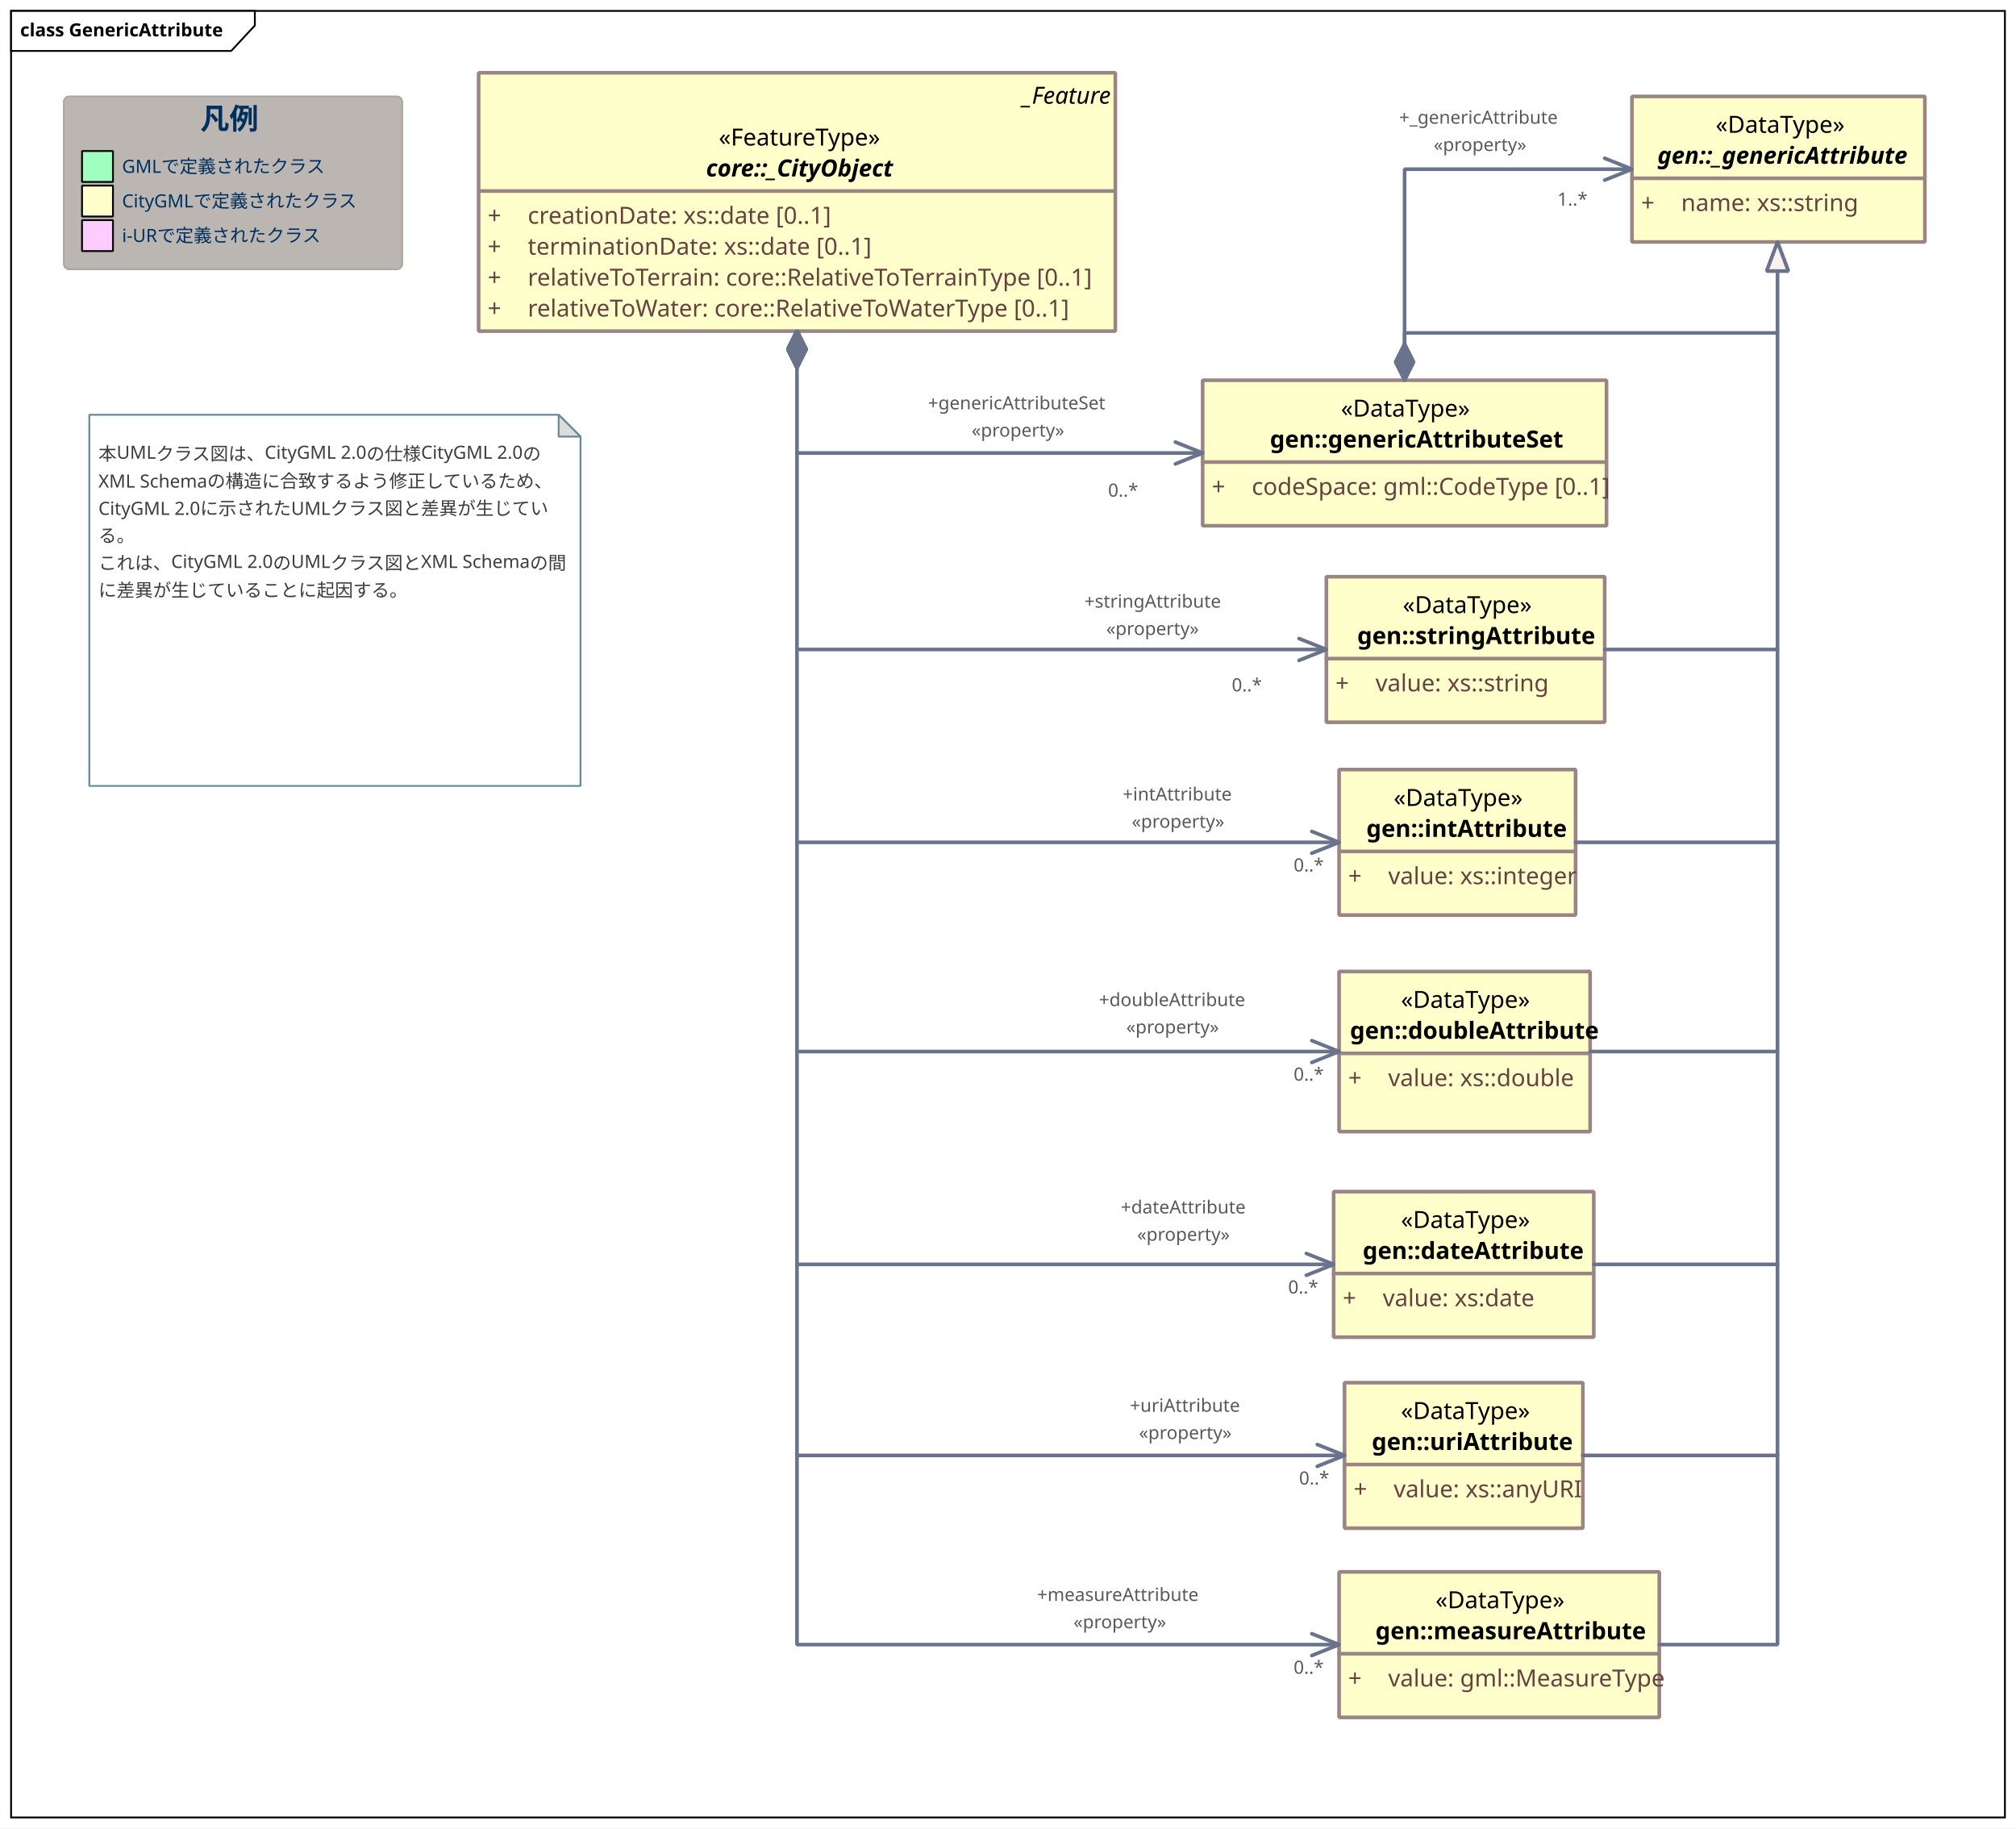
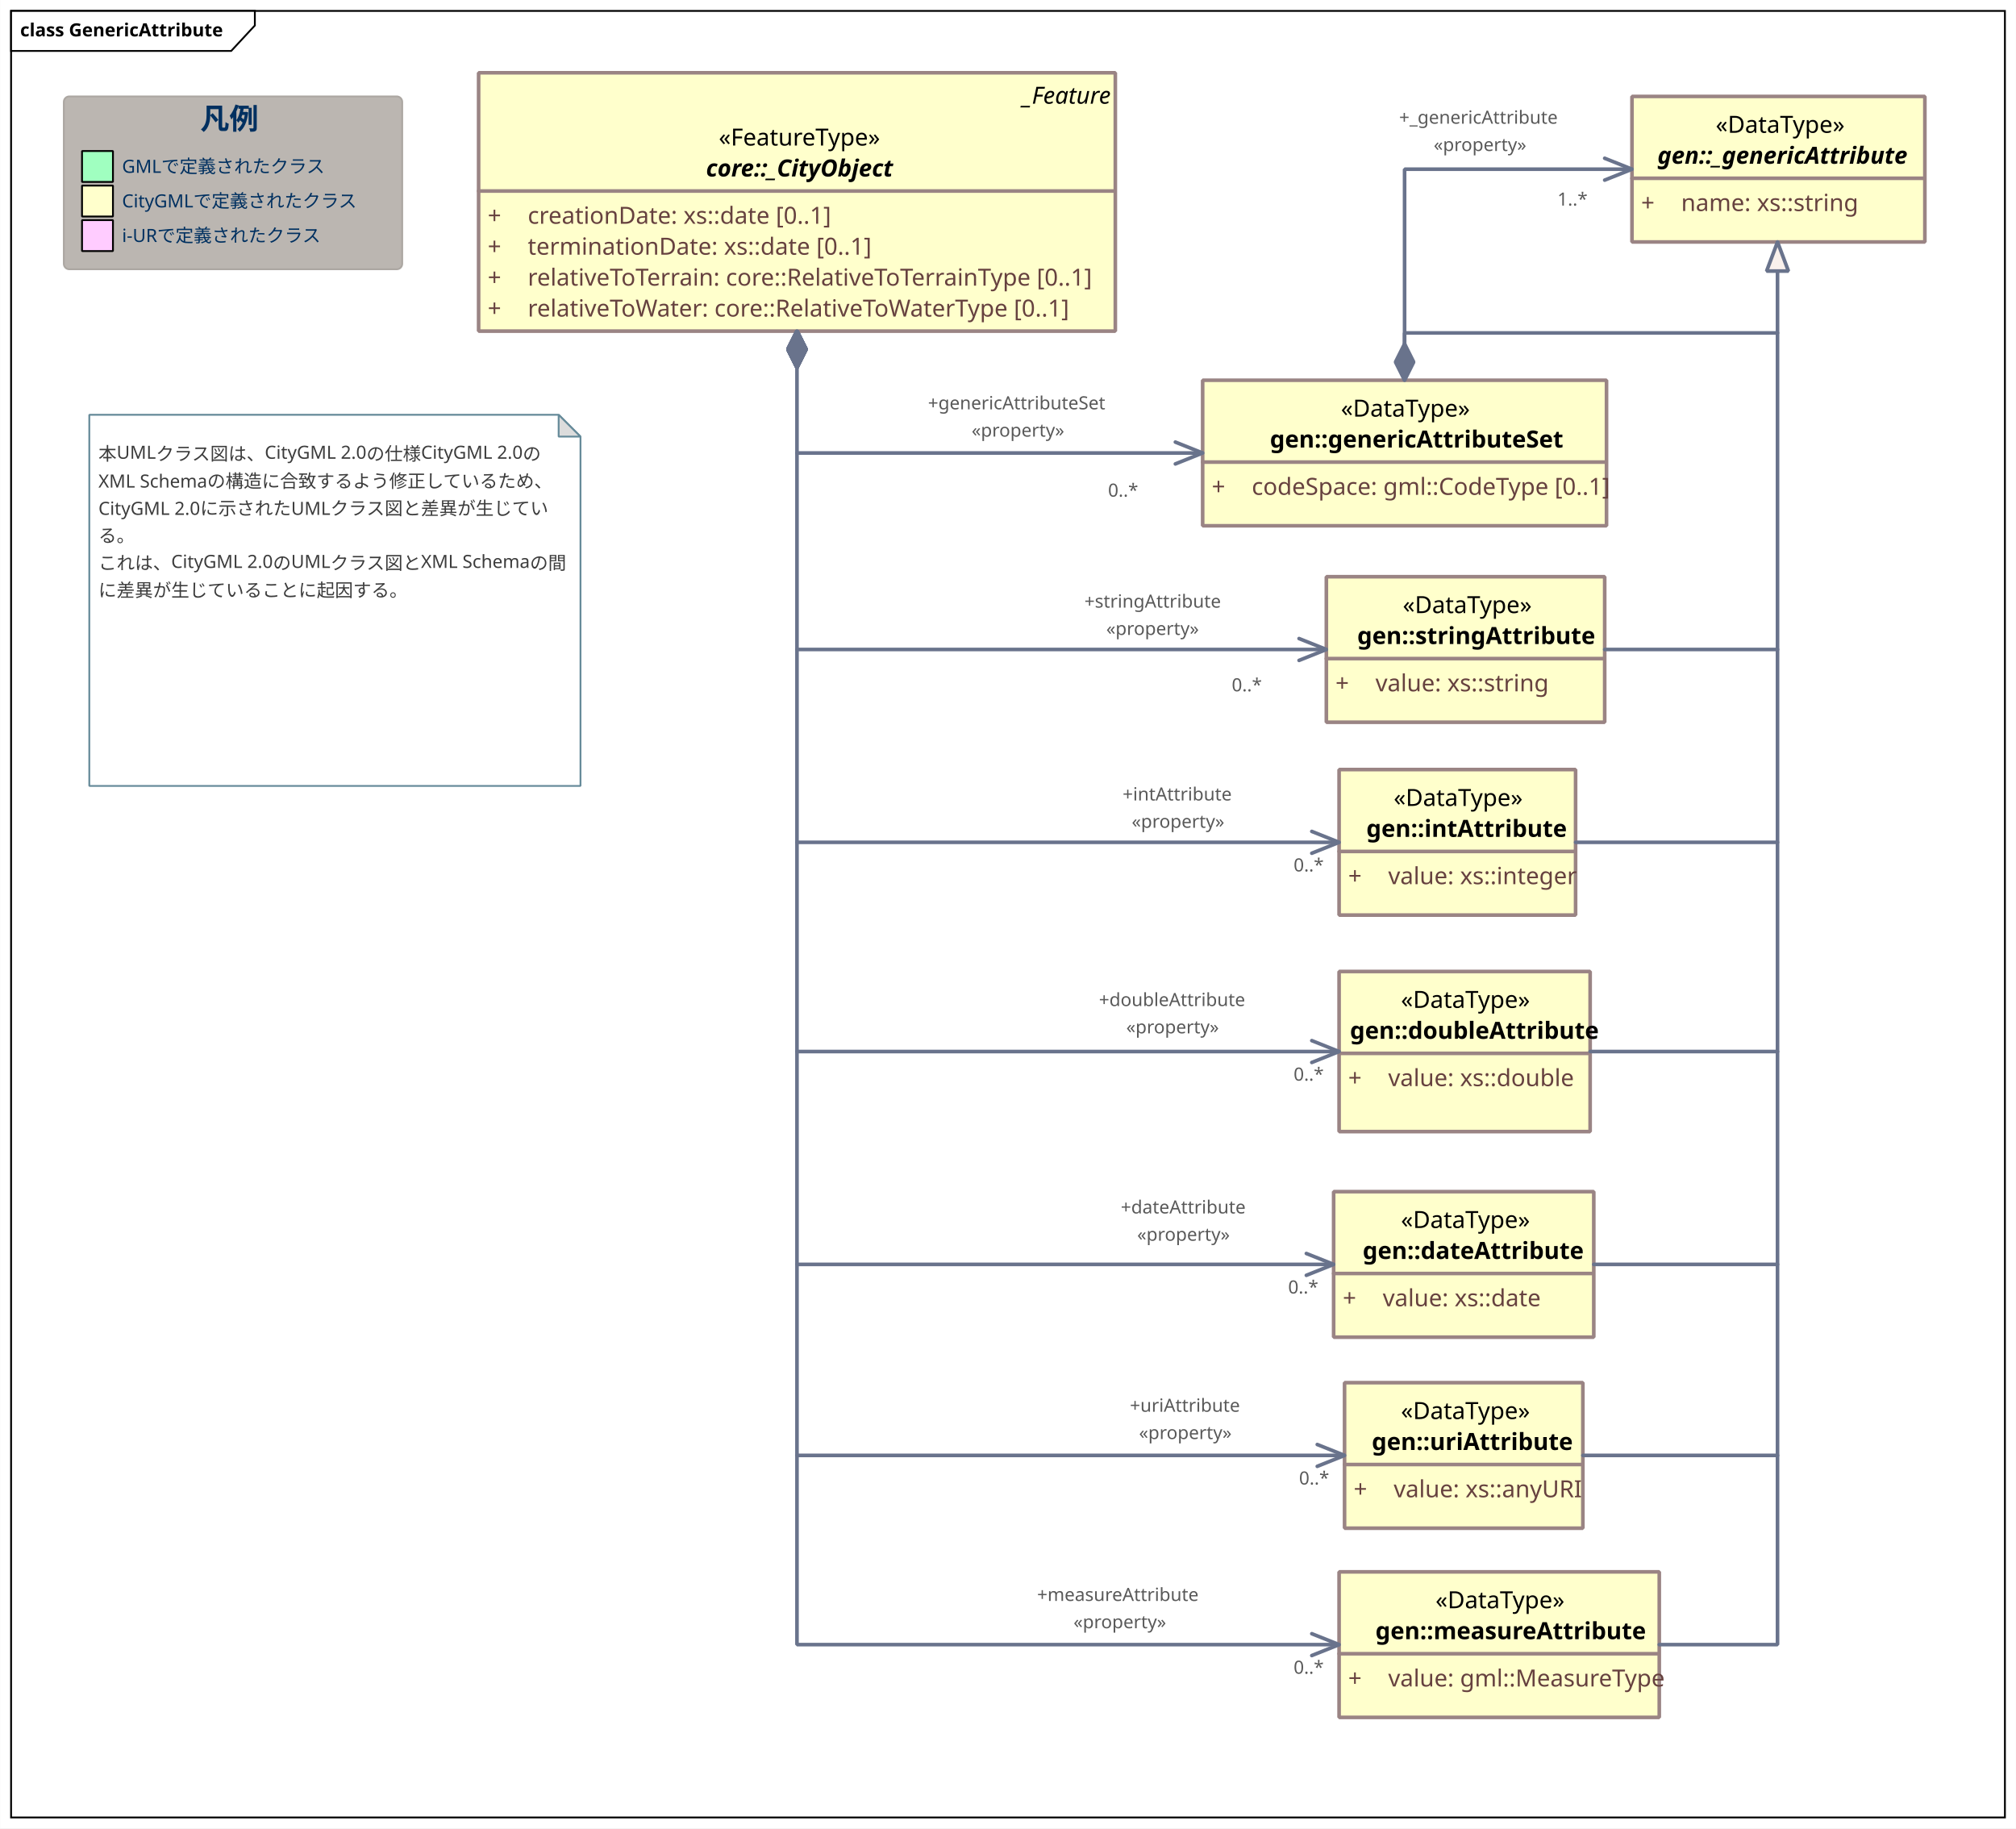
<svg xmlns="http://www.w3.org/2000/svg" width="29.32cm" height="26.59cm" viewBox="0 0 1108 1005">
  <g style="fill:#FFFFFF;fill-opacity:1.00;">
    <rect x="0" y="0" width="1108" height="1005" shape-rendering="auto" />
  </g>
  <g style="stroke-width:1;stroke-linecap:square;stroke-linejoin:miter; fill:#000000;fill-opacity:0.00; stroke:#000000; stroke-opacity:1.00">
    <path d="M 6 6 L 6 999 L 1102 999 L 1102 6 L 6 6" shape-rendering="auto" />
  </g>
  <g style="stroke-width:1;stroke-linecap:square;stroke-linejoin:miter; fill:#FFFFFF;fill-opacity:1.00; stroke:#000000; stroke-opacity:1.00">
    <polygon points="6 28 127 28 140 14 140 6 6 6 6 28" shape-rendering="auto" style="fill-rule:evenodd;" />
  </g>
  <g style="stroke-width:1;stroke-linecap:square;stroke-linejoin:miter; fill:#000000;fill-opacity:1.00; stroke:#000000; stroke-opacity:0.00">
    <text x="11.00" y="20.00" textLength="114" style="font-family:メイリオ; font-weight:700; font-style:normal; font-size:10px; fill:#000000;fill-opacity:1.00; stroke:#000000; stroke-opacity:0.00 stroke-width:0; white-space: pre;" xml:space="preserve" transform="rotate(-0.00 11.00 20.00)">class GenericAttribute</text>
  </g>
  <g style="stroke-width:2;stroke-linecap:round;stroke-linejoin:bevel; fill:#FFFFCC;fill-opacity:1.00; stroke:#9A8484; stroke-opacity:1.00">
    <rect x="263" y="40" width="350" height="142" rx="0.00" shape-rendering="auto" />
  </g>
  <g style="stroke-width:1;stroke-linecap:round;stroke-linejoin:bevel; fill:#000000;fill-opacity:1.00; stroke:#000000; stroke-opacity:0.00">
    <text x="562.00" y="57.00" textLength="48" style="font-family:Yu Gothic UI; font-weight:400; font-style:italic; font-size:13px; fill:#000000;fill-opacity:1.00; stroke:#000000; stroke-opacity:0.00 stroke-width:0; white-space: pre;" xml:space="preserve" transform="rotate(-0.00 562.00 57.00)">_Feature</text>
    <text x="395.00" y="80.00" textLength="85" style="font-family:Yu Gothic UI; font-weight:400; font-style:normal; font-size:13px; fill:#000000;fill-opacity:1.00; stroke:#000000; stroke-opacity:0.00 stroke-width:0; white-space: pre;" xml:space="preserve" transform="rotate(-0.00 395.00 80.00)">«FeatureType»</text>
    <text x="388.00" y="97.00" textLength="99" style="font-family:Yu Gothic UI; font-weight:700; font-style:italic; font-size:13px; fill:#000000;fill-opacity:1.00; stroke:#000000; stroke-opacity:0.00 stroke-width:0; white-space: pre;" xml:space="preserve" transform="rotate(-0.00 388.00 97.00)">core::_CityObject</text>
  </g>
  <g style="stroke-width:2;stroke-linecap:round;stroke-linejoin:bevel; fill:#000000;fill-opacity:0.00; stroke:#9A8484; stroke-opacity:1.00">
    <path d="M 263 105 L 612 105" shape-rendering="auto" />
  </g>
  <g style="stroke-width:1;stroke-linecap:round;stroke-linejoin:bevel; fill:#66413F;fill-opacity:1.00; stroke:#000000; stroke-opacity:0.00">
    <text x="268.00" y="123.00" textLength="13" style="font-family:Yu Gothic UI; font-weight:400; font-style:normal; font-size:13px; fill:#66413F;fill-opacity:1.00; stroke:#000000; stroke-opacity:0.00 stroke-width:0; white-space: pre;" xml:space="preserve" transform="rotate(-0.00 268.00 123.00)">+ </text>
    <text x="290.00" y="123.00" textLength="157" style="font-family:Yu Gothic UI; font-weight:400; font-style:normal; font-size:13px; fill:#66413F;fill-opacity:1.00; stroke:#000000; stroke-opacity:0.00 stroke-width:0; white-space: pre;" xml:space="preserve" transform="rotate(-0.00 290.00 123.00)">creationDate: xs::date [0..1]</text>
    <text x="268.00" y="140.00" textLength="13" style="font-family:Yu Gothic UI; font-weight:400; font-style:normal; font-size:13px; fill:#66413F;fill-opacity:1.00; stroke:#000000; stroke-opacity:0.00 stroke-width:0; white-space: pre;" xml:space="preserve" transform="rotate(-0.00 268.00 140.00)">+ </text>
    <text x="290.00" y="140.00" textLength="176" style="font-family:Yu Gothic UI; font-weight:400; font-style:normal; font-size:13px; fill:#66413F;fill-opacity:1.00; stroke:#000000; stroke-opacity:0.00 stroke-width:0; white-space: pre;" xml:space="preserve" transform="rotate(-0.00 290.00 140.00)">terminationDate: xs::date [0..1]</text>
    <text x="268.00" y="157.00" textLength="13" style="font-family:Yu Gothic UI; font-weight:400; font-style:normal; font-size:13px; fill:#66413F;fill-opacity:1.00; stroke:#000000; stroke-opacity:0.00 stroke-width:0; white-space: pre;" xml:space="preserve" transform="rotate(-0.00 268.00 157.00)">+ </text>
    <text x="290.00" y="157.00" textLength="298" style="font-family:Yu Gothic UI; font-weight:400; font-style:normal; font-size:13px; fill:#66413F;fill-opacity:1.00; stroke:#000000; stroke-opacity:0.00 stroke-width:0; white-space: pre;" xml:space="preserve" transform="rotate(-0.00 290.00 157.00)">relativeToTerrain: core::RelativeToTerrainType [0..1]</text>
    <text x="268.00" y="174.00" textLength="13" style="font-family:Yu Gothic UI; font-weight:400; font-style:normal; font-size:13px; fill:#66413F;fill-opacity:1.00; stroke:#000000; stroke-opacity:0.00 stroke-width:0; white-space: pre;" xml:space="preserve" transform="rotate(-0.00 268.00 174.00)">+ </text>
    <text x="290.00" y="174.00" textLength="286" style="font-family:Yu Gothic UI; font-weight:400; font-style:normal; font-size:13px; fill:#66413F;fill-opacity:1.00; stroke:#000000; stroke-opacity:0.00 stroke-width:0; white-space: pre;" xml:space="preserve" transform="rotate(-0.00 290.00 174.00)">relativeToWater: core::RelativeToWaterType [0..1]</text>
  </g>
  <g style="stroke-width:2;stroke-linecap:round;stroke-linejoin:bevel; fill:#FFFFCC;fill-opacity:1.00; stroke:#9A8484; stroke-opacity:1.00">
    <rect x="897" y="53" width="161" height="80" rx="0.00" shape-rendering="auto" />
  </g>
  <g style="stroke-width:1;stroke-linecap:round;stroke-linejoin:bevel; fill:#000000;fill-opacity:1.00; stroke:#000000; stroke-opacity:0.00">
    <text x="943.00" y="73.00" textLength="69" style="font-family:Yu Gothic UI; font-weight:400; font-style:normal; font-size:13px; fill:#000000;fill-opacity:1.00; stroke:#000000; stroke-opacity:0.00 stroke-width:0; white-space: pre;" xml:space="preserve" transform="rotate(-0.00 943.00 73.00)">«DataType»</text>
    <text x="911.00" y="90.00" textLength="133" style="font-family:Yu Gothic UI; font-weight:700; font-style:italic; font-size:13px; fill:#000000;fill-opacity:1.00; stroke:#000000; stroke-opacity:0.00 stroke-width:0; white-space: pre;" xml:space="preserve" transform="rotate(-0.00 911.00 90.00)">gen::_genericAttribute</text>
  </g>
  <g style="stroke-width:2;stroke-linecap:round;stroke-linejoin:bevel; fill:#000000;fill-opacity:0.00; stroke:#9A8484; stroke-opacity:1.00">
    <path d="M 897 98 L 1057 98" shape-rendering="auto" />
  </g>
  <g style="stroke-width:1;stroke-linecap:round;stroke-linejoin:bevel; fill:#66413F;fill-opacity:1.00; stroke:#000000; stroke-opacity:0.00">
    <text x="902.00" y="116.00" textLength="13" style="font-family:Yu Gothic UI; font-weight:400; font-style:normal; font-size:13px; fill:#66413F;fill-opacity:1.00; stroke:#000000; stroke-opacity:0.00 stroke-width:0; white-space: pre;" xml:space="preserve" transform="rotate(-0.00 902.00 116.00)">+ </text>
    <text x="924.00" y="116.00" textLength="90" style="font-family:Yu Gothic UI; font-weight:400; font-style:normal; font-size:13px; fill:#66413F;fill-opacity:1.00; stroke:#000000; stroke-opacity:0.00 stroke-width:0; white-space: pre;" xml:space="preserve" transform="rotate(-0.00 924.00 116.00)">name: xs::string</text>
  </g>
  <g style="stroke-width:2;stroke-linecap:round;stroke-linejoin:bevel; fill:#FFFFCC;fill-opacity:1.00; stroke:#9A8484; stroke-opacity:1.00">
    <rect x="733" y="655" width="143" height="80" rx="0.00" shape-rendering="auto" />
  </g>
  <g style="stroke-width:1;stroke-linecap:round;stroke-linejoin:bevel; fill:#000000;fill-opacity:1.00; stroke:#000000; stroke-opacity:0.00">
    <text x="770.00" y="675.00" textLength="69" style="font-family:Yu Gothic UI; font-weight:400; font-style:normal; font-size:13px; fill:#000000;fill-opacity:1.00; stroke:#000000; stroke-opacity:0.00 stroke-width:0; white-space: pre;" xml:space="preserve" transform="rotate(-0.00 770.00 675.00)">«DataType»</text>
    <text x="749.00" y="692.00" textLength="111" style="font-family:Yu Gothic UI; font-weight:700; font-style:normal; font-size:13px; fill:#000000;fill-opacity:1.00; stroke:#000000; stroke-opacity:0.00 stroke-width:0; white-space: pre;" xml:space="preserve" transform="rotate(-0.00 749.00 692.00)">gen::dateAttribute</text>
  </g>
  <g style="stroke-width:2;stroke-linecap:round;stroke-linejoin:bevel; fill:#000000;fill-opacity:0.00; stroke:#9A8484; stroke-opacity:1.00">
    <path d="M 733 700 L 875 700" shape-rendering="auto" />
  </g>
  <g style="stroke-width:1;stroke-linecap:round;stroke-linejoin:bevel; fill:#66413F;fill-opacity:1.00; stroke:#000000; stroke-opacity:0.00">
    <text x="738.00" y="718.00" textLength="13" style="font-family:Yu Gothic UI; font-weight:400; font-style:normal; font-size:13px; fill:#66413F;fill-opacity:1.00; stroke:#000000; stroke-opacity:0.00 stroke-width:0; white-space: pre;" xml:space="preserve" transform="rotate(-0.00 738.00 718.00)">+ </text>
-     <text x="760.00" y="718.00" textLength="78" style="font-family:Yu Gothic UI; font-weight:400; font-style:normal; font-size:13px; fill:#66413F;fill-opacity:1.00; stroke:#000000; stroke-opacity:0.00 stroke-width:0; white-space: pre;" xml:space="preserve" transform="rotate(-0.00 760.00 718.00)">value: xs:date</text>
+     <text x="760.00" y="718.00" textLength="81" style="font-family:Yu Gothic UI; font-weight:400; font-style:normal; font-size:13px; fill:#66413F;fill-opacity:1.00; stroke:#000000; stroke-opacity:0.00 stroke-width:0; white-space: pre;" xml:space="preserve" transform="rotate(-0.00 760.00 718.00)">value: xs::date</text>
  </g>
  <g style="stroke-width:2;stroke-linecap:round;stroke-linejoin:bevel; fill:#FFFFCC;fill-opacity:1.00; stroke:#9A8484; stroke-opacity:1.00">
    <rect x="729" y="317" width="153" height="80" rx="0.00" shape-rendering="auto" />
  </g>
  <g style="stroke-width:1;stroke-linecap:round;stroke-linejoin:bevel; fill:#000000;fill-opacity:1.00; stroke:#000000; stroke-opacity:0.00">
    <text x="771.00" y="337.00" textLength="69" style="font-family:Yu Gothic UI; font-weight:400; font-style:normal; font-size:13px; fill:#000000;fill-opacity:1.00; stroke:#000000; stroke-opacity:0.00 stroke-width:0; white-space: pre;" xml:space="preserve" transform="rotate(-0.00 771.00 337.00)">«DataType»</text>
    <text x="746.00" y="354.00" textLength="119" style="font-family:Yu Gothic UI; font-weight:700; font-style:normal; font-size:13px; fill:#000000;fill-opacity:1.00; stroke:#000000; stroke-opacity:0.00 stroke-width:0; white-space: pre;" xml:space="preserve" transform="rotate(-0.00 746.00 354.00)">gen::stringAttribute</text>
  </g>
  <g style="stroke-width:2;stroke-linecap:round;stroke-linejoin:bevel; fill:#000000;fill-opacity:0.00; stroke:#9A8484; stroke-opacity:1.00">
    <path d="M 729 362 L 881 362" shape-rendering="auto" />
  </g>
  <g style="stroke-width:1;stroke-linecap:round;stroke-linejoin:bevel; fill:#66413F;fill-opacity:1.00; stroke:#000000; stroke-opacity:0.00">
    <text x="734.00" y="380.00" textLength="13" style="font-family:Yu Gothic UI; font-weight:400; font-style:normal; font-size:13px; fill:#66413F;fill-opacity:1.00; stroke:#000000; stroke-opacity:0.00 stroke-width:0; white-space: pre;" xml:space="preserve" transform="rotate(-0.00 734.00 380.00)">+ </text>
    <text x="756.00" y="380.00" textLength="88" style="font-family:Yu Gothic UI; font-weight:400; font-style:normal; font-size:13px; fill:#66413F;fill-opacity:1.00; stroke:#000000; stroke-opacity:0.00 stroke-width:0; white-space: pre;" xml:space="preserve" transform="rotate(-0.00 756.00 380.00)">value: xs::string</text>
  </g>
  <g style="stroke-width:2;stroke-linecap:round;stroke-linejoin:bevel; fill:#FFFFCC;fill-opacity:1.00; stroke:#9A8484; stroke-opacity:1.00">
    <rect x="739" y="760" width="131" height="80" rx="0.00" shape-rendering="auto" />
  </g>
  <g style="stroke-width:1;stroke-linecap:round;stroke-linejoin:bevel; fill:#000000;fill-opacity:1.00; stroke:#000000; stroke-opacity:0.00">
    <text x="770.00" y="780.00" textLength="69" style="font-family:Yu Gothic UI; font-weight:400; font-style:normal; font-size:13px; fill:#000000;fill-opacity:1.00; stroke:#000000; stroke-opacity:0.00 stroke-width:0; white-space: pre;" xml:space="preserve" transform="rotate(-0.00 770.00 780.00)">«DataType»</text>
    <text x="754.00" y="797.00" textLength="100" style="font-family:Yu Gothic UI; font-weight:700; font-style:normal; font-size:13px; fill:#000000;fill-opacity:1.00; stroke:#000000; stroke-opacity:0.00 stroke-width:0; white-space: pre;" xml:space="preserve" transform="rotate(-0.00 754.00 797.00)">gen::uriAttribute</text>
  </g>
  <g style="stroke-width:2;stroke-linecap:round;stroke-linejoin:bevel; fill:#000000;fill-opacity:0.00; stroke:#9A8484; stroke-opacity:1.00">
    <path d="M 739 805 L 869 805" shape-rendering="auto" />
  </g>
  <g style="stroke-width:1;stroke-linecap:round;stroke-linejoin:bevel; fill:#66413F;fill-opacity:1.00; stroke:#000000; stroke-opacity:0.00">
    <text x="744.00" y="823.00" textLength="13" style="font-family:Yu Gothic UI; font-weight:400; font-style:normal; font-size:13px; fill:#66413F;fill-opacity:1.00; stroke:#000000; stroke-opacity:0.00 stroke-width:0; white-space: pre;" xml:space="preserve" transform="rotate(-0.00 744.00 823.00)">+ </text>
    <text x="766.00" y="823.00" textLength="95" style="font-family:Yu Gothic UI; font-weight:400; font-style:normal; font-size:13px; fill:#66413F;fill-opacity:1.00; stroke:#000000; stroke-opacity:0.00 stroke-width:0; white-space: pre;" xml:space="preserve" transform="rotate(-0.00 766.00 823.00)">value: xs::anyURI</text>
  </g>
  <g style="stroke-width:2;stroke-linecap:round;stroke-linejoin:bevel; fill:#FFFFCC;fill-opacity:1.00; stroke:#9A8484; stroke-opacity:1.00">
    <rect x="736" y="423" width="130" height="80" rx="0.00" shape-rendering="auto" />
  </g>
  <g style="stroke-width:1;stroke-linecap:round;stroke-linejoin:bevel; fill:#000000;fill-opacity:1.00; stroke:#000000; stroke-opacity:0.00">
    <text x="766.00" y="443.00" textLength="69" style="font-family:Yu Gothic UI; font-weight:400; font-style:normal; font-size:13px; fill:#000000;fill-opacity:1.00; stroke:#000000; stroke-opacity:0.00 stroke-width:0; white-space: pre;" xml:space="preserve" transform="rotate(-0.00 766.00 443.00)">«DataType»</text>
    <text x="751.00" y="460.00" textLength="100" style="font-family:Yu Gothic UI; font-weight:700; font-style:normal; font-size:13px; fill:#000000;fill-opacity:1.00; stroke:#000000; stroke-opacity:0.00 stroke-width:0; white-space: pre;" xml:space="preserve" transform="rotate(-0.00 751.00 460.00)">gen::intAttribute</text>
  </g>
  <g style="stroke-width:2;stroke-linecap:round;stroke-linejoin:bevel; fill:#000000;fill-opacity:0.00; stroke:#9A8484; stroke-opacity:1.00">
    <path d="M 736 468 L 865 468" shape-rendering="auto" />
  </g>
  <g style="stroke-width:1;stroke-linecap:round;stroke-linejoin:bevel; fill:#66413F;fill-opacity:1.00; stroke:#000000; stroke-opacity:0.00">
    <text x="741.00" y="486.00" textLength="13" style="font-family:Yu Gothic UI; font-weight:400; font-style:normal; font-size:13px; fill:#66413F;fill-opacity:1.00; stroke:#000000; stroke-opacity:0.00 stroke-width:0; white-space: pre;" xml:space="preserve" transform="rotate(-0.00 741.00 486.00)">+ </text>
    <text x="763.00" y="486.00" textLength="96" style="font-family:Yu Gothic UI; font-weight:400; font-style:normal; font-size:13px; fill:#66413F;fill-opacity:1.00; stroke:#000000; stroke-opacity:0.00 stroke-width:0; white-space: pre;" xml:space="preserve" transform="rotate(-0.00 763.00 486.00)">value: xs::integer</text>
  </g>
  <g style="stroke-width:2;stroke-linecap:round;stroke-linejoin:bevel; fill:#FFFFCC;fill-opacity:1.00; stroke:#9A8484; stroke-opacity:1.00">
    <rect x="736" y="534" width="138" height="88" rx="0.00" shape-rendering="auto" />
  </g>
  <g style="stroke-width:1;stroke-linecap:round;stroke-linejoin:bevel; fill:#000000;fill-opacity:1.00; stroke:#000000; stroke-opacity:0.00">
    <text x="770.00" y="554.00" textLength="69" style="font-family:Yu Gothic UI; font-weight:400; font-style:normal; font-size:13px; fill:#000000;fill-opacity:1.00; stroke:#000000; stroke-opacity:0.00 stroke-width:0; white-space: pre;" xml:space="preserve" transform="rotate(-0.00 770.00 554.00)">«DataType»</text>
    <text x="742.00" y="571.00" textLength="126" style="font-family:Yu Gothic UI; font-weight:700; font-style:normal; font-size:13px; fill:#000000;fill-opacity:1.00; stroke:#000000; stroke-opacity:0.00 stroke-width:0; white-space: pre;" xml:space="preserve" transform="rotate(-0.00 742.00 571.00)">gen::doubleAttribute</text>
  </g>
  <g style="stroke-width:2;stroke-linecap:round;stroke-linejoin:bevel; fill:#000000;fill-opacity:0.00; stroke:#9A8484; stroke-opacity:1.00">
    <path d="M 736 579 L 873 579" shape-rendering="auto" />
  </g>
  <g style="stroke-width:1;stroke-linecap:round;stroke-linejoin:bevel; fill:#66413F;fill-opacity:1.00; stroke:#000000; stroke-opacity:0.00">
    <text x="741.00" y="597.00" textLength="13" style="font-family:Yu Gothic UI; font-weight:400; font-style:normal; font-size:13px; fill:#66413F;fill-opacity:1.00; stroke:#000000; stroke-opacity:0.00 stroke-width:0; white-space: pre;" xml:space="preserve" transform="rotate(-0.00 741.00 597.00)">+ </text>
    <text x="763.00" y="597.00" textLength="96" style="font-family:Yu Gothic UI; font-weight:400; font-style:normal; font-size:13px; fill:#66413F;fill-opacity:1.00; stroke:#000000; stroke-opacity:0.00 stroke-width:0; white-space: pre;" xml:space="preserve" transform="rotate(-0.00 763.00 597.00)">value: xs::double</text>
  </g>
  <g style="stroke-width:2;stroke-linecap:round;stroke-linejoin:bevel; fill:#FFFFCC;fill-opacity:1.00; stroke:#9A8484; stroke-opacity:1.00">
    <rect x="661" y="209" width="222" height="80" rx="0.00" shape-rendering="auto" />
  </g>
  <g style="stroke-width:1;stroke-linecap:round;stroke-linejoin:bevel; fill:#000000;fill-opacity:1.00; stroke:#000000; stroke-opacity:0.00">
    <text x="737.00" y="229.00" textLength="69" style="font-family:Yu Gothic UI; font-weight:400; font-style:normal; font-size:13px; fill:#000000;fill-opacity:1.00; stroke:#000000; stroke-opacity:0.00 stroke-width:0; white-space: pre;" xml:space="preserve" transform="rotate(-0.00 737.00 229.00)">«DataType»</text>
    <text x="698.00" y="246.00" textLength="147" style="font-family:Yu Gothic UI; font-weight:700; font-style:normal; font-size:13px; fill:#000000;fill-opacity:1.00; stroke:#000000; stroke-opacity:0.00 stroke-width:0; white-space: pre;" xml:space="preserve" transform="rotate(-0.00 698.00 246.00)">gen::genericAttributeSet</text>
  </g>
  <g style="stroke-width:2;stroke-linecap:round;stroke-linejoin:bevel; fill:#000000;fill-opacity:0.00; stroke:#9A8484; stroke-opacity:1.00">
    <path d="M 661 254 L 882 254" shape-rendering="auto" />
  </g>
  <g style="stroke-width:1;stroke-linecap:round;stroke-linejoin:bevel; fill:#66413F;fill-opacity:1.00; stroke:#000000; stroke-opacity:0.00">
    <text x="666.00" y="272.00" textLength="13" style="font-family:Yu Gothic UI; font-weight:400; font-style:normal; font-size:13px; fill:#66413F;fill-opacity:1.00; stroke:#000000; stroke-opacity:0.00 stroke-width:0; white-space: pre;" xml:space="preserve" transform="rotate(-0.00 666.00 272.00)">+ </text>
    <text x="688.00" y="272.00" textLength="190" style="font-family:Yu Gothic UI; font-weight:400; font-style:normal; font-size:13px; fill:#66413F;fill-opacity:1.00; stroke:#000000; stroke-opacity:0.00 stroke-width:0; white-space: pre;" xml:space="preserve" transform="rotate(-0.00 688.00 272.00)">codeSpace: gml::CodeType [0..1]</text>
  </g>
  <g style="stroke-width:2;stroke-linecap:round;stroke-linejoin:bevel; fill:#FFFFCC;fill-opacity:1.00; stroke:#9A8484; stroke-opacity:1.00">
    <rect x="736" y="864" width="176" height="80" rx="0.00" shape-rendering="auto" />
  </g>
  <g style="stroke-width:1;stroke-linecap:round;stroke-linejoin:bevel; fill:#000000;fill-opacity:1.00; stroke:#000000; stroke-opacity:0.00">
    <text x="789.00" y="884.00" textLength="69" style="font-family:Yu Gothic UI; font-weight:400; font-style:normal; font-size:13px; fill:#000000;fill-opacity:1.00; stroke:#000000; stroke-opacity:0.00 stroke-width:0; white-space: pre;" xml:space="preserve" transform="rotate(-0.00 789.00 884.00)">«DataType»</text>
    <text x="756.00" y="901.00" textLength="136" style="font-family:Yu Gothic UI; font-weight:700; font-style:normal; font-size:13px; fill:#000000;fill-opacity:1.00; stroke:#000000; stroke-opacity:0.00 stroke-width:0; white-space: pre;" xml:space="preserve" transform="rotate(-0.00 756.00 901.00)">gen::measureAttribute</text>
  </g>
  <g style="stroke-width:2;stroke-linecap:round;stroke-linejoin:bevel; fill:#000000;fill-opacity:0.00; stroke:#9A8484; stroke-opacity:1.00">
    <path d="M 736 909 L 911 909" shape-rendering="auto" />
  </g>
  <g style="stroke-width:1;stroke-linecap:round;stroke-linejoin:bevel; fill:#66413F;fill-opacity:1.00; stroke:#000000; stroke-opacity:0.00">
    <text x="741.00" y="927.00" textLength="13" style="font-family:Yu Gothic UI; font-weight:400; font-style:normal; font-size:13px; fill:#66413F;fill-opacity:1.00; stroke:#000000; stroke-opacity:0.00 stroke-width:0; white-space: pre;" xml:space="preserve" transform="rotate(-0.00 741.00 927.00)">+ </text>
    <text x="763.00" y="927.00" textLength="144" style="font-family:Yu Gothic UI; font-weight:400; font-style:normal; font-size:13px; fill:#66413F;fill-opacity:1.00; stroke:#000000; stroke-opacity:0.00 stroke-width:0; white-space: pre;" xml:space="preserve" transform="rotate(-0.00 763.00 927.00)">value: gml::MeasureType</text>
  </g>
  <g style="stroke-width:1;stroke-linecap:round;stroke-linejoin:bevel; fill:#FFFFFF;fill-opacity:1.00; stroke:#658A99; stroke-opacity:1.00">
    <polygon points="49 228 49 432 319 432 319 240 307 228" shape-rendering="auto" style="fill-rule:evenodd;" />
  </g>
  <g style="stroke-width:1;stroke-linecap:round;stroke-linejoin:bevel; fill:#DCDCDC;fill-opacity:1.00; stroke:#658A99; stroke-opacity:1.00">
    <polygon points="307 228 307 240 319 240" shape-rendering="auto" style="fill-rule:evenodd;" />
  </g>
  <g style="stroke-width:1;stroke-linecap:round;stroke-linejoin:bevel; fill:#3C3C3C;fill-opacity:1.00; stroke:#000000; stroke-opacity:0.00">
    <text x="54.00" y="253.00" textLength="249" style="font-family:メイリオ; font-weight:0; font-style:normal; font-size:10px; fill:#3C3C3C;fill-opacity:1.00; stroke:#000000; stroke-opacity:0.00 stroke-width:0; white-space: pre;" xml:space="preserve" transform="rotate(-0.00 54.00 253.00)">本UMLクラス図は、CityGML 2.0の仕様CityGML 2.0の</text>
    <text x="54.00" y="268.00" textLength="253" style="font-family:メイリオ; font-weight:0; font-style:normal; font-size:10px; fill:#3C3C3C;fill-opacity:1.00; stroke:#000000; stroke-opacity:0.00 stroke-width:0; white-space: pre;" xml:space="preserve" transform="rotate(-0.00 54.00 268.00)">XML Schemaの構造に合致するよう修正しているため、</text>
    <text x="54.00" y="283.00" textLength="250" style="font-family:メイリオ; font-weight:0; font-style:normal; font-size:10px; fill:#3C3C3C;fill-opacity:1.00; stroke:#000000; stroke-opacity:0.00 stroke-width:0; white-space: pre;" xml:space="preserve" transform="rotate(-0.00 54.00 283.00)">CityGML 2.0に示されたUMLクラス図と差異が生じてい</text>
    <text x="54.00" y="298.00" textLength="20" style="font-family:メイリオ; font-weight:0; font-style:normal; font-size:10px; fill:#3C3C3C;fill-opacity:1.00; stroke:#000000; stroke-opacity:0.00 stroke-width:0; white-space: pre;" xml:space="preserve" transform="rotate(-0.00 54.00 298.00)">る。</text>
    <text x="54.00" y="313.00" textLength="263" style="font-family:メイリオ; font-weight:0; font-style:normal; font-size:10px; fill:#3C3C3C;fill-opacity:1.00; stroke:#000000; stroke-opacity:0.00 stroke-width:0; white-space: pre;" xml:space="preserve" transform="rotate(-0.00 54.00 313.00)">これは、CityGML 2.0のUMLクラス図とXML Schemaの間</text>
    <text x="54.00" y="328.00" textLength="170" style="font-family:メイリオ; font-weight:0; font-style:normal; font-size:10px; fill:#3C3C3C;fill-opacity:1.00; stroke:#000000; stroke-opacity:0.00 stroke-width:0; white-space: pre;" xml:space="preserve" transform="rotate(-0.00 54.00 328.00)">に差異が生じていることに起因する。</text>
  </g>
  <g style="stroke-width:1;stroke-linecap:round;stroke-linejoin:bevel; fill:#BBB6B1;fill-opacity:1.00; stroke:#ACA7A2; stroke-opacity:1.00">
    <rect x="35" y="53" width="186" height="95" rx="3.00" shape-rendering="auto" />
  </g>
  <g style="stroke-width:1;stroke-linecap:round;stroke-linejoin:bevel; fill:#A0FFC0;fill-opacity:1.00; stroke:#000000; stroke-opacity:1.00">
    <rect x="45" y="83" width="17" height="17" rx="0.00" shape-rendering="auto" />
  </g>
  <g style="stroke-width:1;stroke-linecap:round;stroke-linejoin:bevel; fill:#003060;fill-opacity:1.00; stroke:#000000; stroke-opacity:0.00">
    <text x="67.00" y="95.00" textLength="111" style="font-family:メイリオ; font-weight:0; font-style:normal; font-size:10px; fill:#003060;fill-opacity:1.00; stroke:#000000; stroke-opacity:0.00 stroke-width:0; white-space: pre;" xml:space="preserve" transform="rotate(-0.00 67.00 95.00)">GMLで定義されたクラス</text>
  </g>
  <g style="stroke-width:1;stroke-linecap:round;stroke-linejoin:bevel; fill:#FFFFCC;fill-opacity:1.00; stroke:#000000; stroke-opacity:1.00">
    <rect x="45" y="102" width="17" height="17" rx="0.00" shape-rendering="auto" />
  </g>
  <g style="stroke-width:1;stroke-linecap:round;stroke-linejoin:bevel; fill:#003060;fill-opacity:1.00; stroke:#000000; stroke-opacity:0.00">
    <text x="67.00" y="114.00" textLength="131" style="font-family:メイリオ; font-weight:0; font-style:normal; font-size:10px; fill:#003060;fill-opacity:1.00; stroke:#000000; stroke-opacity:0.00 stroke-width:0; white-space: pre;" xml:space="preserve" transform="rotate(-0.00 67.00 114.00)">CityGMLで定義されたクラス</text>
  </g>
  <g style="stroke-width:1;stroke-linecap:round;stroke-linejoin:bevel; fill:#FFCCFF;fill-opacity:1.00; stroke:#000000; stroke-opacity:1.00">
    <rect x="45" y="121" width="17" height="17" rx="0.00" shape-rendering="auto" />
  </g>
  <g style="stroke-width:1;stroke-linecap:round;stroke-linejoin:bevel; fill:#003060;fill-opacity:1.00; stroke:#000000; stroke-opacity:0.00">
    <text x="67.00" y="133.00" textLength="111" style="font-family:メイリオ; font-weight:0; font-style:normal; font-size:10px; fill:#003060;fill-opacity:1.00; stroke:#000000; stroke-opacity:0.00 stroke-width:0; white-space: pre;" xml:space="preserve" transform="rotate(-0.00 67.00 133.00)">i-URで定義されたクラス</text>
    <text x="110.00" y="71.00" textLength="22" style="font-family:メイリオ; font-weight:700; font-style:normal; font-size:16px; fill:#003060;fill-opacity:1.00; stroke:#000000; stroke-opacity:0.00 stroke-width:0; white-space: pre;" xml:space="preserve" transform="rotate(-0.00 110.00 71.00)">凡例</text>
  </g>
  <g style="stroke-width:2;stroke-linecap:round;stroke-linejoin:bevel; fill:#000000;fill-opacity:0.00; stroke:#69738C; stroke-opacity:1.00">
    <path d="M 739 800 L 438 800 M 438 182" shape-rendering="auto" />
  </g>
  <g style="stroke-width:2;stroke-linecap:round;stroke-linejoin:bevel; fill:#69738C;fill-opacity:1.00; stroke:#69738C; stroke-opacity:1.00">
    <polygon points="443 192 438 182 433 192 438 202" shape-rendering="auto" style="fill-rule:evenodd;" />
  </g>
  <g style="stroke-width:2;stroke-linecap:round;stroke-linejoin:bevel; fill:#000000;fill-opacity:0.00; stroke:#69738C; stroke-opacity:1.00">
    <path d="M 724 794 L 739 800 L 724 806" shape-rendering="auto" />
    <path d="M 736 904 L 438 904 L 438 182" shape-rendering="auto" />
  </g>
  <g style="stroke-width:2;stroke-linecap:round;stroke-linejoin:bevel; fill:#69738C;fill-opacity:1.00; stroke:#69738C; stroke-opacity:1.00">
    <polygon points="443 192 438 182 433 192 438 202" shape-rendering="auto" style="fill-rule:evenodd;" />
  </g>
  <g style="stroke-width:2;stroke-linecap:round;stroke-linejoin:bevel; fill:#000000;fill-opacity:0.00; stroke:#69738C; stroke-opacity:1.00">
    <path d="M 721 898 L 736 904 L 721 910" shape-rendering="auto" />
    <path d="M 733 695 L 438 695 M 438 182" shape-rendering="auto" />
  </g>
  <g style="stroke-width:2;stroke-linecap:round;stroke-linejoin:bevel; fill:#69738C;fill-opacity:1.00; stroke:#69738C; stroke-opacity:1.00">
    <polygon points="443 192 438 182 433 192 438 202" shape-rendering="auto" style="fill-rule:evenodd;" />
  </g>
  <g style="stroke-width:2;stroke-linecap:round;stroke-linejoin:bevel; fill:#000000;fill-opacity:0.00; stroke:#69738C; stroke-opacity:1.00">
    <path d="M 718 689 L 733 695 L 718 701" shape-rendering="auto" />
    <path d="M 736 578 L 438 578 M 438 182" shape-rendering="auto" />
  </g>
  <g style="stroke-width:2;stroke-linecap:round;stroke-linejoin:bevel; fill:#69738C;fill-opacity:1.00; stroke:#69738C; stroke-opacity:1.00">
    <polygon points="443 192 438 182 433 192 438 202" shape-rendering="auto" style="fill-rule:evenodd;" />
  </g>
  <g style="stroke-width:2;stroke-linecap:round;stroke-linejoin:bevel; fill:#000000;fill-opacity:0.00; stroke:#69738C; stroke-opacity:1.00">
    <path d="M 721 572 L 736 578 L 721 584" shape-rendering="auto" />
    <path d="M 729 357 L 438 357 M 438 182" shape-rendering="auto" />
  </g>
  <g style="stroke-width:2;stroke-linecap:round;stroke-linejoin:bevel; fill:#69738C;fill-opacity:1.00; stroke:#69738C; stroke-opacity:1.00">
    <polygon points="443 192 438 182 433 192 438 202" shape-rendering="auto" style="fill-rule:evenodd;" />
  </g>
  <g style="stroke-width:2;stroke-linecap:round;stroke-linejoin:bevel; fill:#000000;fill-opacity:0.00; stroke:#69738C; stroke-opacity:1.00">
    <path d="M 714 351 L 729 357 L 714 363" shape-rendering="auto" />
    <path d="M 736 463 L 438 463 M 438 182" shape-rendering="auto" />
  </g>
  <g style="stroke-width:2;stroke-linecap:round;stroke-linejoin:bevel; fill:#69738C;fill-opacity:1.00; stroke:#69738C; stroke-opacity:1.00">
    <polygon points="443 192 438 182 433 192 438 202" shape-rendering="auto" style="fill-rule:evenodd;" />
  </g>
  <g style="stroke-width:2;stroke-linecap:round;stroke-linejoin:bevel; fill:#000000;fill-opacity:0.00; stroke:#69738C; stroke-opacity:1.00">
    <path d="M 721 457 L 736 463 L 721 469" shape-rendering="auto" />
    <path d="M 912 904 L 977 904 L 977 133" shape-rendering="auto" />
  </g>
  <g style="stroke-width:2;stroke-linecap:round;stroke-linejoin:bevel; fill:#FAF1EC;fill-opacity:1.00; stroke:#69738C; stroke-opacity:1.00">
    <polygon points="983 149 971 149 977 133" shape-rendering="auto" style="fill-rule:evenodd;" />
  </g>
  <g style="stroke-width:2;stroke-linecap:round;stroke-linejoin:bevel; fill:#000000;fill-opacity:0.00; stroke:#69738C; stroke-opacity:1.00">
    <path d="M 897 93 L 772 93 L 772 209" shape-rendering="auto" />
  </g>
  <g style="stroke-width:2;stroke-linecap:round;stroke-linejoin:bevel; fill:#69738C;fill-opacity:1.00; stroke:#69738C; stroke-opacity:1.00">
    <polygon points="767 199 772 209 777 199 772 189" shape-rendering="auto" style="fill-rule:evenodd;" />
  </g>
  <g style="stroke-width:2;stroke-linecap:round;stroke-linejoin:bevel; fill:#000000;fill-opacity:0.00; stroke:#69738C; stroke-opacity:1.00">
    <path d="M 882 87 L 897 93 L 882 99" shape-rendering="auto" />
    <path d="M 772 208 L 772 183 L 977 183 M 977 134" shape-rendering="auto" />
    <path d="M 870 800 L 977 800 M 977 133" shape-rendering="auto" />
    <path d="M 874 578 L 977 578 M 977 133" shape-rendering="auto" />
    <path d="M 866 463 L 977 463 M 977 133" shape-rendering="auto" />
    <path d="M 661 249 L 438 249 M 438 182" shape-rendering="auto" />
  </g>
  <g style="stroke-width:2;stroke-linecap:round;stroke-linejoin:bevel; fill:#69738C;fill-opacity:1.00; stroke:#69738C; stroke-opacity:1.00">
    <polygon points="443 192 438 182 433 192 438 202" shape-rendering="auto" style="fill-rule:evenodd;" />
  </g>
  <g style="stroke-width:2;stroke-linecap:round;stroke-linejoin:bevel; fill:#000000;fill-opacity:0.00; stroke:#69738C; stroke-opacity:1.00">
    <path d="M 646 243 L 661 249 L 646 255" shape-rendering="auto" />
    <path d="M 876 695 L 977 695 M 977 133" shape-rendering="auto" />
    <path d="M 882 357 L 977 357 M 977 133" shape-rendering="auto" />
  </g>
  <g style="stroke-width:1;stroke-linecap:round;stroke-linejoin:bevel; fill:#595959;fill-opacity:1.00; stroke:#000000; stroke-opacity:0.00">
+     <text x="510.00" y="225.00" textLength="104" style="font-family:メイリオ; font-weight:0; font-style:normal; font-size:10px; fill:#595959;fill-opacity:1.00; stroke:#000000; stroke-opacity:0.00 stroke-width:0; white-space: pre;" xml:space="preserve" transform="rotate(-0.00 510.00 225.00)">+genericAttributeSet</text>
+     <text x="534.00" y="240.00" textLength="56" style="font-family:メイリオ; font-weight:0; font-style:normal; font-size:10px; fill:#595959;fill-opacity:1.00; stroke:#000000; stroke-opacity:0.00 stroke-width:0; white-space: pre;" xml:space="preserve" transform="rotate(-0.00 534.00 240.00)">«property»</text>
+     <text x="609.00" y="273.00" textLength="18" style="font-family:メイリオ; font-weight:0; font-style:normal; font-size:10px; fill:#595959;fill-opacity:1.00; stroke:#000000; stroke-opacity:0.00 stroke-width:0; white-space: pre;" xml:space="preserve" transform="rotate(-0.00 609.00 273.00)">0..*</text>
+     <text x="616.00" y="667.00" textLength="74" style="font-family:メイリオ; font-weight:0; font-style:normal; font-size:10px; fill:#595959;fill-opacity:1.00; stroke:#000000; stroke-opacity:0.00 stroke-width:0; white-space: pre;" xml:space="preserve" transform="rotate(-0.00 616.00 667.00)">+dateAttribute</text>
+     <text x="625.00" y="682.00" textLength="56" style="font-family:メイリオ; font-weight:0; font-style:normal; font-size:10px; fill:#595959;fill-opacity:1.00; stroke:#000000; stroke-opacity:0.00 stroke-width:0; white-space: pre;" xml:space="preserve" transform="rotate(-0.00 625.00 682.00)">«property»</text>
+     <text x="708.00" y="711.00" textLength="18" style="font-family:メイリオ; font-weight:0; font-style:normal; font-size:10px; fill:#595959;fill-opacity:1.00; stroke:#000000; stroke-opacity:0.00 stroke-width:0; white-space: pre;" xml:space="preserve" transform="rotate(-0.00 708.00 711.00)">0..*</text>
+     <text x="769.00" y="68.00" textLength="94" style="font-family:メイリオ; font-weight:0; font-style:normal; font-size:10px; fill:#595959;fill-opacity:1.00; stroke:#000000; stroke-opacity:0.00 stroke-width:0; white-space: pre;" xml:space="preserve" transform="rotate(-0.00 769.00 68.00)">+_genericAttribute</text>
+     <text x="788.00" y="83.00" textLength="56" style="font-family:メイリオ; font-weight:0; font-style:normal; font-size:10px; fill:#595959;fill-opacity:1.00; stroke:#000000; stroke-opacity:0.00 stroke-width:0; white-space: pre;" xml:space="preserve" transform="rotate(-0.00 788.00 83.00)">«property»</text>
+     <text x="856.00" y="113.00" textLength="18" style="font-family:メイリオ; font-weight:0; font-style:normal; font-size:10px; fill:#595959;fill-opacity:1.00; stroke:#000000; stroke-opacity:0.00 stroke-width:0; white-space: pre;" xml:space="preserve" transform="rotate(-0.00 856.00 113.00)">1..*</text>
+     <text x="604.00" y="553.00" textLength="85" style="font-family:メイリオ; font-weight:0; font-style:normal; font-size:10px; fill:#595959;fill-opacity:1.00; stroke:#000000; stroke-opacity:0.00 stroke-width:0; white-space: pre;" xml:space="preserve" transform="rotate(-0.00 604.00 553.00)">+doubleAttribute</text>
+     <text x="619.00" y="568.00" textLength="56" style="font-family:メイリオ; font-weight:0; font-style:normal; font-size:10px; fill:#595959;fill-opacity:1.00; stroke:#000000; stroke-opacity:0.00 stroke-width:0; white-space: pre;" xml:space="preserve" transform="rotate(-0.00 619.00 568.00)">«property»</text>
+     <text x="711.00" y="594.00" textLength="18" style="font-family:メイリオ; font-weight:0; font-style:normal; font-size:10px; fill:#595959;fill-opacity:1.00; stroke:#000000; stroke-opacity:0.00 stroke-width:0; white-space: pre;" xml:space="preserve" transform="rotate(-0.00 711.00 594.00)">0..*</text>
    <text x="621.00" y="776.00" textLength="65" style="font-family:メイリオ; font-weight:0; font-style:normal; font-size:10px; fill:#595959;fill-opacity:1.00; stroke:#000000; stroke-opacity:0.00 stroke-width:0; white-space: pre;" xml:space="preserve" transform="rotate(-0.00 621.00 776.00)">+uriAttribute</text>
    <text x="626.00" y="791.00" textLength="56" style="font-family:メイリオ; font-weight:0; font-style:normal; font-size:10px; fill:#595959;fill-opacity:1.00; stroke:#000000; stroke-opacity:0.00 stroke-width:0; white-space: pre;" xml:space="preserve" transform="rotate(-0.00 626.00 791.00)">«property»</text>
    <text x="714.00" y="816.00" textLength="18" style="font-family:メイリオ; font-weight:0; font-style:normal; font-size:10px; fill:#595959;fill-opacity:1.00; stroke:#000000; stroke-opacity:0.00 stroke-width:0; white-space: pre;" xml:space="preserve" transform="rotate(-0.00 714.00 816.00)">0..*</text>
-     <text x="510.00" y="225.00" textLength="104" style="font-family:メイリオ; font-weight:0; font-style:normal; font-size:10px; fill:#595959;fill-opacity:1.00; stroke:#000000; stroke-opacity:0.00 stroke-width:0; white-space: pre;" xml:space="preserve" transform="rotate(-0.00 510.00 225.00)">+genericAttributeSet</text>
-     <text x="534.00" y="240.00" textLength="56" style="font-family:メイリオ; font-weight:0; font-style:normal; font-size:10px; fill:#595959;fill-opacity:1.00; stroke:#000000; stroke-opacity:0.00 stroke-width:0; white-space: pre;" xml:space="preserve" transform="rotate(-0.00 534.00 240.00)">«property»</text>
-     <text x="609.00" y="273.00" textLength="18" style="font-family:メイリオ; font-weight:0; font-style:normal; font-size:10px; fill:#595959;fill-opacity:1.00; stroke:#000000; stroke-opacity:0.00 stroke-width:0; white-space: pre;" xml:space="preserve" transform="rotate(-0.00 609.00 273.00)">0..*</text>
-     <text x="604.00" y="553.00" textLength="85" style="font-family:メイリオ; font-weight:0; font-style:normal; font-size:10px; fill:#595959;fill-opacity:1.00; stroke:#000000; stroke-opacity:0.00 stroke-width:0; white-space: pre;" xml:space="preserve" transform="rotate(-0.00 604.00 553.00)">+doubleAttribute</text>
-     <text x="619.00" y="568.00" textLength="56" style="font-family:メイリオ; font-weight:0; font-style:normal; font-size:10px; fill:#595959;fill-opacity:1.00; stroke:#000000; stroke-opacity:0.00 stroke-width:0; white-space: pre;" xml:space="preserve" transform="rotate(-0.00 619.00 568.00)">«property»</text>
-     <text x="711.00" y="594.00" textLength="18" style="font-family:メイリオ; font-weight:0; font-style:normal; font-size:10px; fill:#595959;fill-opacity:1.00; stroke:#000000; stroke-opacity:0.00 stroke-width:0; white-space: pre;" xml:space="preserve" transform="rotate(-0.00 711.00 594.00)">0..*</text>
    <text x="570.00" y="880.00" textLength="95" style="font-family:メイリオ; font-weight:0; font-style:normal; font-size:10px; fill:#595959;fill-opacity:1.00; stroke:#000000; stroke-opacity:0.00 stroke-width:0; white-space: pre;" xml:space="preserve" transform="rotate(-0.00 570.00 880.00)">+measureAttribute</text>
    <text x="590.00" y="895.00" textLength="56" style="font-family:メイリオ; font-weight:0; font-style:normal; font-size:10px; fill:#595959;fill-opacity:1.00; stroke:#000000; stroke-opacity:0.00 stroke-width:0; white-space: pre;" xml:space="preserve" transform="rotate(-0.00 590.00 895.00)">«property»</text>
    <text x="711.00" y="920.00" textLength="18" style="font-family:メイリオ; font-weight:0; font-style:normal; font-size:10px; fill:#595959;fill-opacity:1.00; stroke:#000000; stroke-opacity:0.00 stroke-width:0; white-space: pre;" xml:space="preserve" transform="rotate(-0.00 711.00 920.00)">0..*</text>
-     <text x="769.00" y="68.00" textLength="94" style="font-family:メイリオ; font-weight:0; font-style:normal; font-size:10px; fill:#595959;fill-opacity:1.00; stroke:#000000; stroke-opacity:0.00 stroke-width:0; white-space: pre;" xml:space="preserve" transform="rotate(-0.00 769.00 68.00)">+_genericAttribute</text>
-     <text x="788.00" y="83.00" textLength="56" style="font-family:メイリオ; font-weight:0; font-style:normal; font-size:10px; fill:#595959;fill-opacity:1.00; stroke:#000000; stroke-opacity:0.00 stroke-width:0; white-space: pre;" xml:space="preserve" transform="rotate(-0.00 788.00 83.00)">«property»</text>
-     <text x="856.00" y="113.00" textLength="18" style="font-family:メイリオ; font-weight:0; font-style:normal; font-size:10px; fill:#595959;fill-opacity:1.00; stroke:#000000; stroke-opacity:0.00 stroke-width:0; white-space: pre;" xml:space="preserve" transform="rotate(-0.00 856.00 113.00)">1..*</text>
    <text x="617.00" y="440.00" textLength="65" style="font-family:メイリオ; font-weight:0; font-style:normal; font-size:10px; fill:#595959;fill-opacity:1.00; stroke:#000000; stroke-opacity:0.00 stroke-width:0; white-space: pre;" xml:space="preserve" transform="rotate(-0.00 617.00 440.00)">+intAttribute</text>
    <text x="622.00" y="455.00" textLength="56" style="font-family:メイリオ; font-weight:0; font-style:normal; font-size:10px; fill:#595959;fill-opacity:1.00; stroke:#000000; stroke-opacity:0.00 stroke-width:0; white-space: pre;" xml:space="preserve" transform="rotate(-0.00 622.00 455.00)">«property»</text>
    <text x="711.00" y="479.00" textLength="18" style="font-family:メイリオ; font-weight:0; font-style:normal; font-size:10px; fill:#595959;fill-opacity:1.00; stroke:#000000; stroke-opacity:0.00 stroke-width:0; white-space: pre;" xml:space="preserve" transform="rotate(-0.00 711.00 479.00)">0..*</text>
-     <text x="616.00" y="667.00" textLength="74" style="font-family:メイリオ; font-weight:0; font-style:normal; font-size:10px; fill:#595959;fill-opacity:1.00; stroke:#000000; stroke-opacity:0.00 stroke-width:0; white-space: pre;" xml:space="preserve" transform="rotate(-0.00 616.00 667.00)">+dateAttribute</text>
-     <text x="625.00" y="682.00" textLength="56" style="font-family:メイリオ; font-weight:0; font-style:normal; font-size:10px; fill:#595959;fill-opacity:1.00; stroke:#000000; stroke-opacity:0.00 stroke-width:0; white-space: pre;" xml:space="preserve" transform="rotate(-0.00 625.00 682.00)">«property»</text>
-     <text x="708.00" y="711.00" textLength="18" style="font-family:メイリオ; font-weight:0; font-style:normal; font-size:10px; fill:#595959;fill-opacity:1.00; stroke:#000000; stroke-opacity:0.00 stroke-width:0; white-space: pre;" xml:space="preserve" transform="rotate(-0.00 708.00 711.00)">0..*</text>
    <text x="596.00" y="334.00" textLength="80" style="font-family:メイリオ; font-weight:0; font-style:normal; font-size:10px; fill:#595959;fill-opacity:1.00; stroke:#000000; stroke-opacity:0.00 stroke-width:0; white-space: pre;" xml:space="preserve" transform="rotate(-0.00 596.00 334.00)">+stringAttribute</text>
    <text x="608.00" y="349.00" textLength="56" style="font-family:メイリオ; font-weight:0; font-style:normal; font-size:10px; fill:#595959;fill-opacity:1.00; stroke:#000000; stroke-opacity:0.00 stroke-width:0; white-space: pre;" xml:space="preserve" transform="rotate(-0.00 608.00 349.00)">«property»</text>
    <text x="677.00" y="380.00" textLength="18" style="font-family:メイリオ; font-weight:0; font-style:normal; font-size:10px; fill:#595959;fill-opacity:1.00; stroke:#000000; stroke-opacity:0.00 stroke-width:0; white-space: pre;" xml:space="preserve" transform="rotate(-0.00 677.00 380.00)">0..*</text>
  </g>
</svg>
